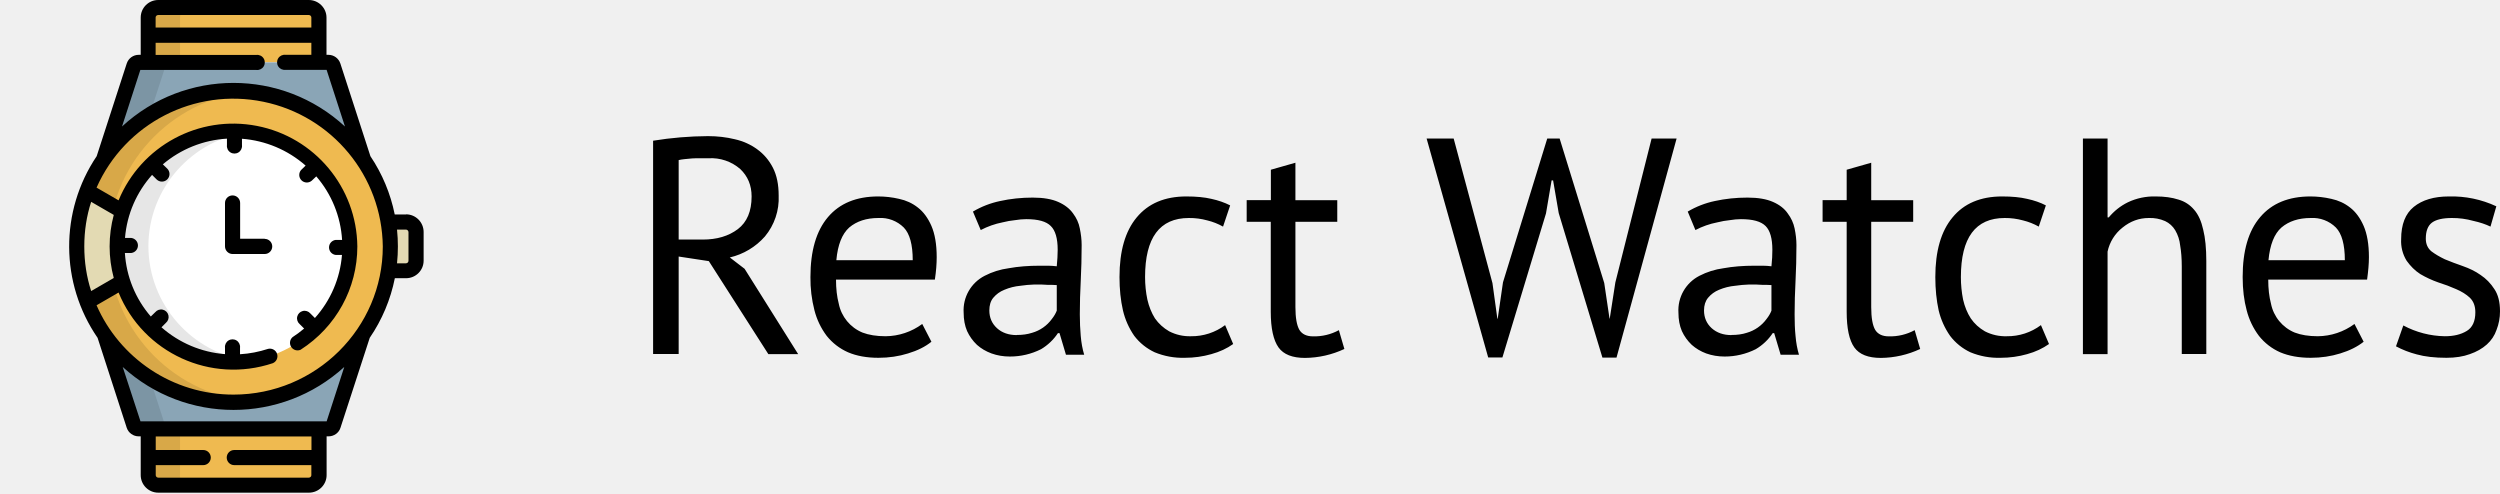
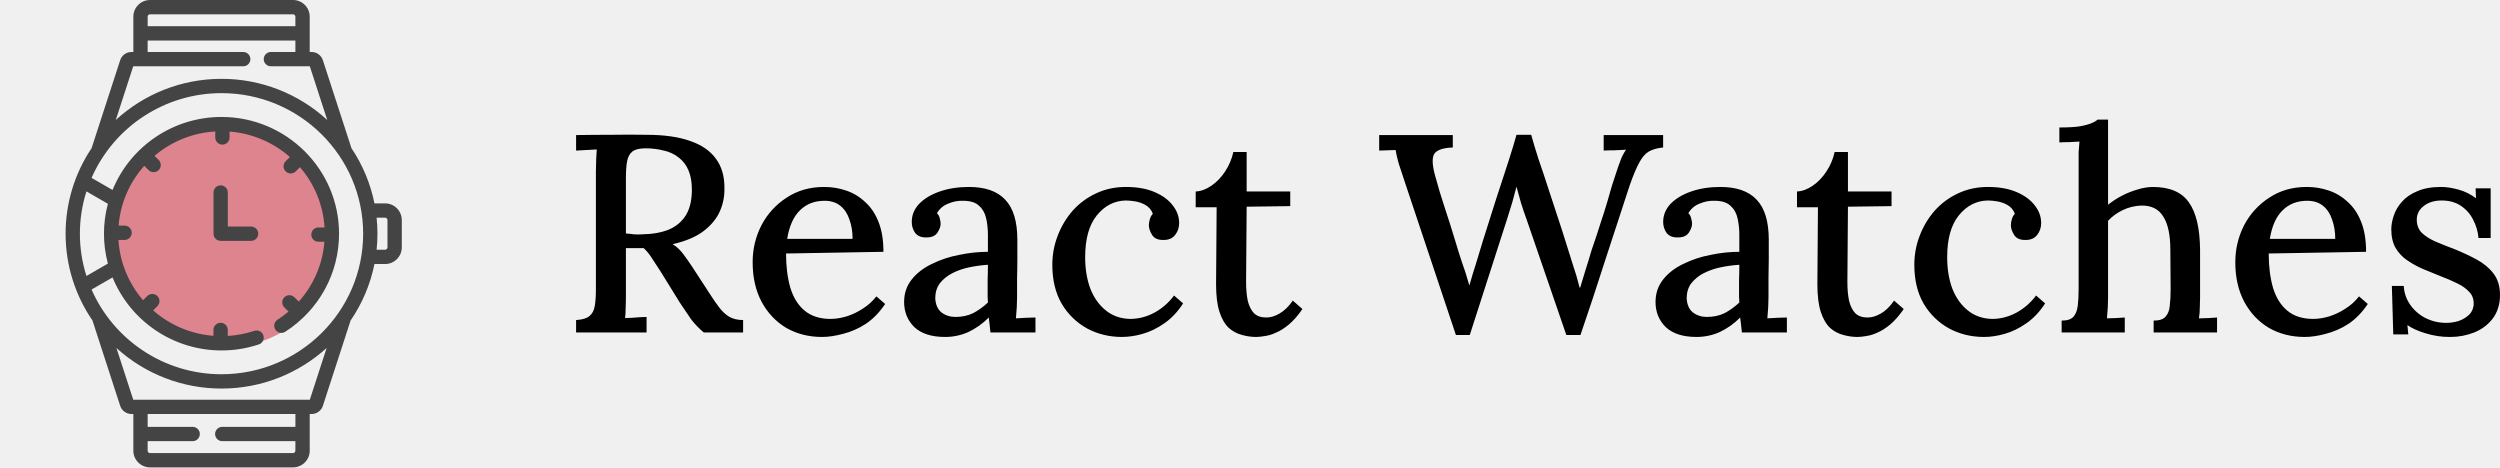
- <svg xmlns="http://www.w3.org/2000/svg" width="218" height="43" fill="none">
-   <g clip-path="url(#a)">
-     <path d="M35.4 19.35h-1.53a13.58 13.58 0 0 1 0 4.26h1.53c.48 0 .87-.4.87-.88v-2.5c0-.49-.4-.88-.87-.88Z" fill="#E3DAB3" />
-     <path d="M12.91 37.4v4.03c0 .48.4.87.88.87h13.14c.48 0 .88-.4.88-.87V37.4H12.9Z" fill="#EFBA50" />
-     <path opacity=".1" d="M15.7 41.43V37.4H12.9v4.03c0 .48.4.87.88.87h2.78a.88.88 0 0 1-.88-.87Z" fill="#000" />
-     <path d="M20.36 35.06c-4.67 0-8.8-2.33-11.26-5.88l2.57 7.91c.06.18.23.3.42.3h16.55c.19 0 .35-.12.41-.3l2.57-7.9a13.69 13.69 0 0 1-11.26 5.87Z" fill="#8AA5B6" />
-     <path opacity=".1" d="m14.4 37.1-1.34-4.14a13.7 13.7 0 0 1-3.96-3.78l2.57 7.91c.06.18.23.3.42.3h2.73a.44.44 0 0 1-.42-.3Z" fill="#000" />
-     <path d="M27.8 5.44v-3.9c0-.49-.39-.88-.87-.88H13.8c-.48 0-.88.4-.88.87v3.9h14.9Z" fill="#EFBA50" />
-     <path opacity=".1" d="M15.7 5.44v-3.9c0-.49.39-.88.87-.88h-2.78c-.48 0-.88.4-.88.87v3.9h2.78Z" fill="#000" />
-     <path d="M20.36 7.9c4.72 0 8.88 2.38 11.34 5.99l-2.65-8.15a.44.44 0 0 0-.41-.3H12.09a.44.44 0 0 0-.42.3l-2.65 8.15A13.69 13.69 0 0 1 20.36 7.9Z" fill="#8AA5B6" />
-     <path d="M20.36 35.06c7.55 0 13.68-6.08 13.68-13.58S27.9 7.9 20.36 7.9A13.63 13.63 0 0 0 6.7 21.48c0 7.5 6.12 13.58 13.67 13.58Z" fill="#EFBA50" />
-     <path opacity=".1" d="m13.05 10 1.39-4.26c.06-.18.22-.3.41-.3H12.1a.44.44 0 0 0-.42.3l-2.65 8.15a13.7 13.7 0 0 1 4.03-3.88Z" fill="#000" />
-     <path opacity=".1" d="M9.47 21.48c0-7.03 5.38-12.81 12.28-13.5a13.63 13.63 0 0 0-15.07 13.5 13.63 13.63 0 0 0 15.07 13.5 13.61 13.61 0 0 1-12.28-13.5Z" fill="#000" />
-     <path d="M20.36 31.55c-5.6 0-10.14-4.52-10.14-10.07 0-5.55 4.55-10.07 10.14-10.07 5.6 0 10.15 4.52 10.15 10.07 0 5.55-4.55 10.07-10.15 10.07Z" fill="#fff" />
-     <path opacity=".1" d="M12.94 21.48c0-5.1 3.83-9.32 8.78-9.98a10.12 10.12 0 0 0-11.5 9.98 10.12 10.12 0 0 0 11.5 9.98 10.11 10.11 0 0 1-8.78-9.98Z" fill="#000" />
-     <path d="M10.22 21.48c0-1.07.16-2.1.47-3.06l-3.1-1.8a13.45 13.45 0 0 0 0 9.71l3.1-1.8c-.3-.96-.47-1.98-.47-3.05Z" fill="#E3DAB3" />
-     <path d="M23.08 20.82h-2.14V17.7a.66.66 0 0 0-1.32 0v3.79c0 .36.3.66.66.66h2.8a.66.66 0 1 0 0-1.32Z" fill="#000" />
-     <path d="M35.4 18.7h-.98a14.1 14.1 0 0 0-2.12-5.08l-2.62-8.08a1.1 1.1 0 0 0-1.04-.76h-.17V1.53c0-.84-.7-1.53-1.54-1.53H13.8c-.85 0-1.53.69-1.53 1.53v3.25h-.17c-.48 0-.9.3-1.05.76l-2.62 8.08a14.08 14.08 0 0 0 .08 15.84l2.54 7.84c.15.45.57.75 1.05.75h.17v3.38c0 .84.68 1.53 1.53 1.53h13.14c.85 0 1.54-.69 1.54-1.53v-3.38h.17c.47 0 .9-.3 1.04-.75l2.55-7.84a14.1 14.1 0 0 0 2.19-5.2h.98c.84 0 1.53-.68 1.53-1.53v-2.5c0-.85-.69-1.54-1.53-1.54ZM13.57 1.52c0-.11.1-.21.22-.21h13.14c.12 0 .22.1.22.21v.88H13.57v-.88ZM12.25 6.1h10.1a.66.66 0 1 0 0-1.31h-8.78V3.73h13.58v1.05H24.9a.66.66 0 1 0 0 1.31h3.58l1.6 4.94a14.33 14.33 0 0 0-19.44 0l1.6-4.94Zm-4.9 15.39c0-1.35.2-2.66.6-3.89l1.97 1.14a10.64 10.64 0 0 0 0 5.5l-1.97 1.14c-.4-1.23-.6-2.54-.6-3.89Zm19.8 17.75h-6.72a.66.66 0 0 0 0 1.32h6.72v.88c0 .11-.1.21-.22.21H13.8a.22.22 0 0 1-.22-.21v-.88h4.14a.66.66 0 0 0 0-1.32h-4.14v-1.18h13.58v1.18Zm1.33-2.5H12.25L10.7 32a14.33 14.33 0 0 0 19.32 0l-1.54 4.75Zm-8.12-2.33c-5.34 0-9.94-3.21-11.94-7.79l1.92-1.11a10.82 10.82 0 0 0 13.45 6.16.66.66 0 0 0-.41-1.25c-.8.26-1.61.42-2.45.47v-.56a.66.66 0 1 0-1.31 0v.55a9.49 9.49 0 0 1-5.54-2.34l.39-.39a.66.66 0 1 0-.93-.93l-.39.38a9.34 9.34 0 0 1-2.26-5.54h.56a.66.66 0 0 0 0-1.31h-.55c.17-2.1 1.03-4.01 2.36-5.5l.4.4a.66.66 0 0 0 .93-.01.66.66 0 0 0 0-.93l-.39-.38a9.49 9.49 0 0 1 5.59-2.24v.56a.66.66 0 1 0 1.31 0v-.55a9.49 9.49 0 0 1 5.55 2.34l-.4.39a.66.66 0 0 0 .93.93l.4-.38a9.34 9.34 0 0 1 2.25 5.54h-.56a.66.66 0 0 0 0 1.31h.55a9.33 9.33 0 0 1-2.36 5.5l-.4-.4a.66.66 0 1 0-.92.94l.38.38c-.32.27-.66.52-1.01.75a.66.66 0 0 0 .7 1.1c3.1-1.99 4.95-5.36 4.95-9.01a10.82 10.82 0 0 0-20.82-4.02l-1.92-1.11a13.04 13.04 0 0 1 24.96 5.13c0 7.12-5.84 12.92-13.02 12.92Zm15.26-11.67c0 .12-.1.22-.22.22h-.78a14.27 14.27 0 0 0 0-2.94h.78c.11 0 .22.1.22.22v2.5Z" fill="#000" />
-   </g>
-   <path d="M56.95 12.27a30.86 30.86 0 0 1 4.78-.4c.83 0 1.6.09 2.34.27.75.17 1.4.47 1.96.88.57.41 1.03.95 1.37 1.61.34.67.5 1.47.5 2.42a5.2 5.2 0 0 1-1.2 3.57 5.84 5.84 0 0 1-3.06 1.83l1.29.99 4.67 7.44H67l-5.19-8.11-2.63-.4v8.5h-2.23v-18.6Zm4.84 1.53h-.73a9.46 9.46 0 0 0-1.4.08c-.2.02-.35.05-.48.08v6.93h2.1c1.23 0 2.25-.3 3.06-.91.8-.61 1.2-1.56 1.2-2.85 0-.97-.33-1.76-.99-2.39a3.86 3.86 0 0 0-2.76-.94ZM81.22 29.8c-.53.43-1.21.77-2.04 1.02-.8.25-1.66.38-2.58.38-1.02 0-1.9-.16-2.65-.48a4.9 4.9 0 0 1-1.86-1.43 6.3 6.3 0 0 1-1.07-2.23 11.1 11.1 0 0 1-.35-2.9c0-2.29.51-4.03 1.53-5.23 1.02-1.2 2.48-1.8 4.38-1.8.6 0 1.22.07 1.82.21.61.13 1.16.38 1.64.76.48.37.88.91 1.18 1.6.3.69.46 1.6.46 2.72 0 .59-.05 1.24-.16 1.96H72.9c0 .79.08 1.49.24 2.1A3.45 3.45 0 0 0 75.21 29c.55.21 1.22.32 2.01.32a5.45 5.45 0 0 0 3.2-1.07l.8 1.55ZM76.6 19.01c-1.05 0-1.9.28-2.55.83-.62.56-1 1.5-1.12 2.85h6.66c0-1.36-.26-2.31-.78-2.85a2.87 2.87 0 0 0-2.2-.83ZM84.84 18.45a7.74 7.74 0 0 1 2.37-.92c.9-.2 1.86-.3 2.84-.3.93 0 1.67.13 2.23.38.57.25 1 .59 1.29 1 .3.4.5.83.59 1.31.1.49.16.97.16 1.45 0 1.08-.03 2.12-.08 3.14a55.3 55.3 0 0 0-.08 2.9c0 .67.03 1.3.08 1.88.05.6.15 1.14.3 1.64h-1.59l-.56-1.88h-.14a4.57 4.57 0 0 1-1.47 1.4 6.02 6.02 0 0 1-2.72.64c-.57 0-1.1-.09-1.6-.27-.49-.18-.91-.43-1.27-.75a3.9 3.9 0 0 1-.86-1.2c-.2-.47-.3-1-.3-1.6a3.38 3.38 0 0 1 1.83-3.22 6.4 6.4 0 0 1 2.1-.66c.82-.15 1.72-.22 2.7-.22h.73c.25 0 .5.02.76.05.05-.53.08-1.02.08-1.44 0-.99-.2-1.68-.6-2.07-.39-.4-1.1-.6-2.14-.6-.3 0-.64.03-1 .09-.34.03-.7.1-1.07.19a6.99 6.99 0 0 0-1.9.67l-.68-1.61Zm3.82 10.76c.5 0 .94-.06 1.34-.19a3.22 3.22 0 0 0 1.72-1.2c.2-.25.34-.5.43-.73v-2.23c-.25-.02-.51-.02-.78-.02a10.55 10.55 0 0 0-2.4.08 4.7 4.7 0 0 0-1.39.35c-.4.16-.71.39-.97.7-.23.28-.34.65-.34 1.1 0 .62.22 1.14.67 1.55.44.4 1.02.6 1.72.6ZM107.53 30c-.53.38-1.17.68-1.9.88-.74.21-1.5.32-2.31.32a6.4 6.4 0 0 1-2.63-.48 4.77 4.77 0 0 1-1.78-1.43 6.5 6.5 0 0 1-.99-2.23c-.2-.87-.3-1.84-.3-2.9 0-2.27.5-4 1.5-5.2 1.01-1.22 2.45-1.83 4.33-1.83.86 0 1.59.07 2.18.21.6.13 1.15.32 1.64.57l-.62 1.85a5.46 5.46 0 0 0-1.37-.54 5.84 5.84 0 0 0-1.61-.21c-2.55 0-3.82 1.72-3.82 5.15 0 .68.07 1.34.2 1.96.14.61.36 1.16.66 1.64.33.47.74.84 1.24 1.13a3.9 3.9 0 0 0 1.9.43 4.86 4.86 0 0 0 2.98-.97l.7 1.64ZM108.72 17.45h2.1V14.8l2.14-.61v3.27h3.65v1.88h-3.65v7.44c0 .93.12 1.6.35 1.99.23.37.63.56 1.18.56a4.47 4.47 0 0 0 2.26-.54l.48 1.64a8.25 8.25 0 0 1-3.44.78c-1.09 0-1.86-.3-2.3-.91-.45-.63-.68-1.67-.68-3.12v-7.84h-2.1v-1.88ZM130.14 24.67l.43 3.12h.03l.46-3.17 3.86-12.54H136l3.89 12.6.46 3.1h.02l.49-3.16 3.16-12.54h2.18l-5.24 19.1h-1.23l-3.81-12.6-.49-2.85h-.13l-.49 2.88-3.8 12.56h-1.24l-5.37-19.09h2.36l3.38 12.6ZM147.17 18.45a7.75 7.75 0 0 1 2.36-.92c.91-.2 1.86-.3 2.85-.3.93 0 1.67.13 2.23.38.57.25 1 .59 1.28 1 .3.4.5.83.6 1.31.1.49.16.97.16 1.45 0 1.08-.03 2.12-.08 3.14a54.98 54.98 0 0 0-.08 2.9c0 .67.02 1.3.08 1.88.05.6.15 1.14.3 1.64h-1.6l-.56-1.88h-.13a4.55 4.55 0 0 1-1.48 1.4 6.03 6.03 0 0 1-2.71.64c-.57 0-1.1-.09-1.61-.27-.48-.18-.9-.43-1.26-.75a3.9 3.9 0 0 1-.86-1.2c-.2-.47-.3-1-.3-1.6a3.38 3.38 0 0 1 1.83-3.22 6.4 6.4 0 0 1 2.1-.66c.82-.15 1.72-.22 2.7-.22h.73c.25 0 .5.02.75.05.06-.53.08-1.02.08-1.44 0-.99-.2-1.68-.59-2.07-.4-.4-1.1-.6-2.15-.6-.3 0-.63.03-.99.09-.34.03-.7.1-1.07.19a6.98 6.98 0 0 0-1.91.67l-.67-1.61Zm3.81 10.76c.5 0 .95-.06 1.34-.19a3.23 3.23 0 0 0 1.72-1.2c.2-.25.34-.5.43-.73v-2.23c-.25-.02-.5-.02-.78-.02a10.55 10.55 0 0 0-2.39.08 4.7 4.7 0 0 0-1.4.35c-.39.16-.7.39-.96.7-.23.28-.35.65-.35 1.1 0 .62.22 1.14.67 1.55.45.4 1.02.6 1.72.6ZM158.93 17.45h2.1V14.8l2.14-.61v3.27h3.66v1.88h-3.66v7.44c0 .93.12 1.6.35 1.99.23.37.63.56 1.18.56a4.47 4.47 0 0 0 2.26-.54l.48 1.64a8.25 8.25 0 0 1-3.43.78c-1.1 0-1.87-.3-2.31-.91-.45-.63-.67-1.67-.67-3.12v-7.84h-2.1v-1.88ZM178.67 30c-.54.38-1.17.68-1.9.88-.74.21-1.51.32-2.32.32a6.4 6.4 0 0 1-2.63-.48 4.77 4.77 0 0 1-1.77-1.43 6.52 6.52 0 0 1-1-2.23c-.19-.87-.29-1.84-.29-2.9 0-2.27.5-4 1.5-5.2 1-1.22 2.45-1.83 4.33-1.83.86 0 1.58.07 2.17.21.61.13 1.16.32 1.64.57l-.62 1.85a5.46 5.46 0 0 0-1.37-.54 5.85 5.85 0 0 0-1.6-.21c-2.55 0-3.82 1.72-3.82 5.15a10 10 0 0 0 .19 1.96c.14.61.36 1.16.67 1.64.32.47.73.84 1.23 1.13a3.9 3.9 0 0 0 1.91.43 4.86 4.86 0 0 0 2.98-.97l.7 1.64ZM190.25 30.88v-7.65c0-.7-.05-1.31-.14-1.83a3.26 3.26 0 0 0-.43-1.32 2.03 2.03 0 0 0-.88-.8 3.2 3.2 0 0 0-1.43-.27c-.84 0-1.6.28-2.28.83a3.62 3.62 0 0 0-1.31 2.1v8.94h-2.15v-18.8h2.15v6.88h.1c.47-.56 1.02-1 1.67-1.32a5.3 5.3 0 0 1 2.44-.51c.75 0 1.4.09 1.96.27.56.16 1.01.46 1.37.88.38.43.64 1.02.8 1.75.18.72.27 1.63.27 2.74v8.1h-2.14ZM206.11 29.8c-.54.43-1.22.77-2.04 1.02-.8.25-1.66.38-2.58.38-1.02 0-1.9-.16-2.66-.48a4.9 4.9 0 0 1-1.85-1.43 6.27 6.27 0 0 1-1.07-2.23c-.23-.85-.35-1.82-.35-2.9 0-2.29.5-4.03 1.53-5.23 1.02-1.2 2.48-1.8 4.38-1.8.6 0 1.21.07 1.82.21.61.13 1.16.38 1.64.76.48.37.88.91 1.18 1.6.3.69.46 1.6.46 2.72 0 .59-.06 1.24-.16 1.96h-8.62c0 .79.08 1.49.24 2.1A3.45 3.45 0 0 0 200.1 29c.55.21 1.22.32 2.01.32a5.46 5.46 0 0 0 3.2-1.07l.8 1.55Zm-4.62-10.79c-1.05 0-1.9.28-2.55.83-.63.56-1 1.5-1.13 2.85h6.66c0-1.36-.26-2.31-.78-2.85a2.87 2.87 0 0 0-2.2-.83ZM215.85 27.23c0-.54-.16-.96-.48-1.27-.32-.3-.73-.55-1.2-.75-.47-.21-1-.41-1.57-.59a8.84 8.84 0 0 1-1.55-.72c-.47-.3-.86-.7-1.19-1.16a3.24 3.24 0 0 1-.48-1.88c0-1.29.37-2.23 1.1-2.82.74-.6 1.76-.91 3.06-.91a9.18 9.18 0 0 1 4.14.86l-.51 1.77c-.41-.2-.91-.37-1.5-.5a6.82 6.82 0 0 0-1.86-.25c-.79 0-1.37.13-1.74.4-.36.27-.54.74-.54 1.4 0 .46.16.83.48 1.1.33.25.72.48 1.18.7.49.2 1 .4 1.56.59.57.2 1.1.45 1.56.78.48.32.88.73 1.2 1.23.33.49.49 1.13.49 1.93 0 .58-.1 1.11-.3 1.62-.17.5-.46.93-.85 1.28-.4.36-.9.64-1.48.84-.57.21-1.25.32-2.04.32-1.02 0-1.89-.1-2.6-.3a8.2 8.2 0 0 1-1.8-.7l.64-1.82a7.91 7.91 0 0 0 3.62.94c.77 0 1.4-.15 1.91-.46.5-.3.75-.85.75-1.63Z" fill="#000" />
-   <defs>
-     <clipPath id="a">
-       <path fill="#fff" d="M0 0h42.96v42.96H0z" />
-     </clipPath>
-   </defs>
+ <svg xmlns="http://www.w3.org/2000/svg" width="230" height="43" fill="none">
+   <path d="M53 30.585v-1.141c.573-.035.981-.156 1.224-.364.26-.207.426-.518.495-.933.07-.415.104-.943.104-1.583V15.773c0-.38.009-.744.026-1.09.018-.363.035-.674.052-.933-.295.017-.616.034-.963.052-.348.017-.66.034-.938.051v-1.426c1.06-.018 2.127-.026 3.203-.026 1.077-.018 2.162-.018 3.256 0 1.632 0 2.978.19 4.037.57 1.06.364 1.85.908 2.37 1.635.538.726.799 1.643.781 2.75a4.93 4.93 0 0 1-.416 2.075c-.295.674-.79 1.28-1.485 1.815-.694.537-1.65.943-2.865 1.22.347.207.66.492.938.856.278.363.564.77.86 1.219l1.588 2.438c.33.52.634.96.912 1.323s.59.649.937.856c.347.19.764.286 1.25.286v1.141h-3.62a7.735 7.735 0 0 1-1.172-1.22 73.84 73.84 0 0 1-1.016-1.504l-1.797-2.905-.729-1.116a4.82 4.82 0 0 0-.807-1.011h-1.641v4.28c0 .467-.009.89-.026 1.271 0 .363-.017.657-.052.882.208-.017.425-.026.65-.026.244-.017.478-.035.704-.052.243-.017.452-.026.625-.026v1.427H53Zm6.094-9.027c.955-.018 1.771-.165 2.449-.441.677-.294 1.198-.735 1.562-1.323.365-.605.547-1.384.547-2.335 0-.709-.104-1.305-.312-1.79a2.871 2.871 0 0 0-.886-1.167 3.292 3.292 0 0 0-1.38-.649 6.58 6.58 0 0 0-1.693-.207c-.556 0-.964.104-1.224.311-.243.208-.4.51-.469.908-.07.398-.104.908-.104 1.53v5.085c.26.017.503.043.73.078.242.017.503.017.78 0ZM75.624 31c-1.215 0-2.309-.277-3.281-.83-.955-.57-1.71-1.366-2.266-2.387-.556-1.037-.834-2.256-.834-3.657 0-1.21.27-2.344.808-3.398a6.683 6.683 0 0 1 2.318-2.543c.99-.657 2.135-.985 3.438-.985.729 0 1.415.112 2.057.337.66.225 1.242.58 1.745 1.064.521.466.93 1.08 1.224 1.841.296.744.443 1.652.443 2.724l-8.96.156c0 1.176.13 2.222.391 3.138.278.917.72 1.626 1.329 2.127.607.502 1.397.753 2.37.753.468 0 .963-.078 1.484-.234a6.08 6.08 0 0 0 1.51-.726 4.73 4.73 0 0 0 1.225-1.115l.807.7c-.52.778-1.12 1.392-1.797 1.842a6.884 6.884 0 0 1-2.083.908c-.695.19-1.337.285-1.928.285Zm-3.203-9.027h6.016c0-.657-.095-1.245-.286-1.764-.174-.536-.452-.96-.834-1.271-.382-.311-.868-.467-1.458-.467-.92 0-1.676.294-2.266.882-.59.57-.981 1.444-1.172 2.62ZM91.122 30.585c-.035-.277-.06-.519-.078-.726a9.353 9.353 0 0 0-.078-.649 6.612 6.612 0 0 1-1.901 1.349 5.244 5.244 0 0 1-2.11.441c-1.25 0-2.197-.303-2.839-.908-.625-.622-.938-1.392-.938-2.309 0-.795.235-1.487.704-2.075.468-.588 1.085-1.063 1.849-1.426a9.651 9.651 0 0 1 2.5-.83 12.86 12.86 0 0 1 2.657-.286v-1.53c0-.554-.053-1.064-.157-1.53-.104-.485-.32-.874-.65-1.168-.313-.311-.808-.467-1.485-.467a3.147 3.147 0 0 0-1.355.26 2.005 2.005 0 0 0-1.041.881.911.911 0 0 1 .26.493c.052.173.078.337.078.493 0 .242-.104.519-.312.83-.209.294-.565.432-1.068.415-.417 0-.738-.138-.964-.415a1.705 1.705 0 0 1-.312-1.012c0-.622.225-1.176.677-1.66.469-.484 1.102-.864 1.901-1.141.799-.277 1.693-.415 2.683-.415 1.493 0 2.604.389 3.333 1.167.747.778 1.12 2.006 1.12 3.684v1.79c0 .57-.008 1.14-.026 1.711v1.816c0 .26-.008.554-.026.882-.017.329-.043.675-.078 1.038l.912-.052c.312-.017.607-.026.885-.026v1.375h-4.141Zm-.234-6.226c-.556.035-1.129.113-1.72.234a6.169 6.169 0 0 0-1.562.544c-.469.243-.85.554-1.146.934-.278.38-.417.84-.417 1.375.035.588.226 1.02.573 1.297.365.277.79.415 1.276.415.608 0 1.146-.112 1.615-.337.469-.242.93-.57 1.38-.986a6.264 6.264 0 0 1-.025-.57V25.76c.017-.432.026-.9.026-1.4ZM103.221 31c-1.163 0-2.231-.26-3.203-.778a6.17 6.17 0 0 1-2.344-2.283c-.573-.986-.86-2.179-.86-3.58a7.3 7.3 0 0 1 .495-2.672 7.57 7.57 0 0 1 1.38-2.308 6.604 6.604 0 0 1 2.136-1.583c.834-.397 1.754-.596 2.761-.596 1.024 0 1.901.155 2.63.467.73.311 1.285.717 1.667 1.219.4.501.599 1.046.599 1.634 0 .415-.121.778-.364 1.09-.243.31-.591.466-1.042.466-.504.018-.86-.13-1.068-.44-.208-.329-.313-.632-.313-.908 0-.156.027-.329.079-.52.052-.207.147-.388.286-.544a1.492 1.492 0 0 0-.677-.804 2.923 2.923 0 0 0-.964-.337 5.51 5.51 0 0 0-.833-.078c-1.059.017-1.954.475-2.683 1.375-.712.882-1.068 2.161-1.068 3.839 0 1.072.157 2.032.469 2.88.33.847.808 1.521 1.433 2.023.625.501 1.371.76 2.24.778a4.67 4.67 0 0 0 2.265-.597 5.511 5.511 0 0 0 1.771-1.556l.834.726c-.504.778-1.085 1.392-1.745 1.842-.643.45-1.302.77-1.98.96a6.85 6.85 0 0 1-1.901.285ZM115.577 31c-.434 0-.868-.06-1.302-.182a2.906 2.906 0 0 1-1.224-.648c-.365-.346-.651-.839-.86-1.479-.208-.64-.312-1.487-.312-2.542l.052-7.082h-1.927v-1.452c.468-.017.946-.19 1.432-.519a4.66 4.66 0 0 0 1.276-1.323c.365-.553.617-1.15.756-1.79h1.224v3.632h4.011v1.349l-4.011.052-.052 6.926c0 .657.052 1.236.156 1.738.121.484.312.864.573 1.141.278.26.651.39 1.12.39.399 0 .807-.122 1.224-.364.434-.242.842-.64 1.224-1.193l.886.778c-.417.605-.834 1.08-1.251 1.427-.416.345-.816.596-1.198.752a3.502 3.502 0 0 1-1.041.311 4.85 4.85 0 0 1-.756.078ZM133.943 30.818l-4.635-13.878c-.261-.778-.469-1.41-.626-1.893-.138-.485-.234-.9-.286-1.245-.278.017-.538.026-.781.026s-.487.008-.73.025v-1.426h6.772v1.141c-.886.035-1.45.225-1.693.57-.226.347-.208 1.004.052 1.972.295 1.09.599 2.101.912 3.035.312.934.625 1.92.937 2.957.209.71.417 1.375.625 1.998.226.605.452 1.314.678 2.127h.026c.086-.277.182-.605.286-.986.122-.38.243-.77.365-1.167.121-.415.234-.787.338-1.116l.235-.778 1.224-3.865c.417-1.262.79-2.404 1.12-3.424.33-1.02.581-1.85.755-2.49h1.354c.174.64.4 1.392.678 2.257.295.847.59 1.729.885 2.646l.86 2.62c.277.83.512 1.556.703 2.178.225.71.451 1.427.677 2.154.243.709.46 1.444.651 2.204h.052l.495-1.634c.191-.588.373-1.184.547-1.79.347-1.003.634-1.867.859-2.594a51.08 51.08 0 0 0 .599-1.893c.157-.537.296-1.02.417-1.453.139-.432.278-.856.417-1.271.104-.329.226-.675.364-1.038.139-.38.313-.717.521-1.011l-1.067.052c-.365 0-.695.008-.99.025v-1.426h5.469v1.141c-.521.052-.955.173-1.302.363-.33.19-.625.528-.886 1.012-.26.467-.555 1.167-.885 2.101l-2.266 6.926a344.707 344.707 0 0 1-2.266 6.848h-1.302l-3.646-10.61a31.58 31.58 0 0 1-.521-1.53 87.893 87.893 0 0 0-.417-1.504c-.121.484-.252.968-.391 1.453-.139.466-.286.942-.442 1.426l-3.464 10.765h-1.277ZM160.253 30.585a18.798 18.798 0 0 1-.079-.726 8.996 8.996 0 0 0-.078-.649 6.608 6.608 0 0 1-1.901 1.349 5.243 5.243 0 0 1-2.11.441c-1.25 0-2.196-.303-2.838-.908-.626-.622-.938-1.392-.938-2.309 0-.795.234-1.487.703-2.075.469-.588 1.085-1.063 1.849-1.426a9.654 9.654 0 0 1 2.501-.83 12.85 12.85 0 0 1 2.656-.286v-1.53a7.04 7.04 0 0 0-.156-1.53c-.104-.485-.321-.874-.651-1.168-.313-.311-.808-.467-1.485-.467a3.146 3.146 0 0 0-1.354.26 2.002 2.002 0 0 0-1.042.881.914.914 0 0 1 .261.493c.052.173.078.337.078.493 0 .242-.105.519-.313.83-.208.294-.564.432-1.068.415-.416 0-.738-.138-.963-.415a1.702 1.702 0 0 1-.313-1.012c0-.622.226-1.176.677-1.66.469-.484 1.103-.864 1.902-1.141.798-.277 1.692-.415 2.682-.415 1.493 0 2.605.389 3.334 1.167.746.778 1.12 2.006 1.12 3.684v1.79c0 .57-.009 1.14-.026 1.711v1.816c0 .26-.009.554-.026.882a26.98 26.98 0 0 1-.078 1.038l.911-.052c.313-.017.608-.026.886-.026v1.375h-4.141Zm-.235-6.226a12.43 12.43 0 0 0-1.719.234 6.174 6.174 0 0 0-1.563.544 3.4 3.4 0 0 0-1.145.934c-.278.38-.417.84-.417 1.375.035.588.226 1.02.573 1.297.364.277.79.415 1.276.415.608 0 1.146-.112 1.615-.337.469-.242.929-.57 1.38-.986a6.411 6.411 0 0 1-.026-.57V25.76c.017-.432.026-.9.026-1.4ZM170.897 31c-.434 0-.868-.06-1.302-.182a2.906 2.906 0 0 1-1.224-.648c-.365-.346-.652-.839-.86-1.479-.208-.64-.312-1.487-.312-2.542l.052-7.082h-1.928v-1.452c.469-.017.947-.19 1.433-.519.486-.329.911-.77 1.276-1.323.365-.553.616-1.15.755-1.79h1.224v3.632h4.011v1.349l-4.011.052-.052 6.926c0 .657.052 1.236.157 1.738.121.484.312.864.573 1.141.277.26.651.39 1.119.39.4 0 .808-.122 1.225-.364.434-.242.842-.64 1.224-1.193l.885.778c-.417.605-.833 1.08-1.25 1.427-.417.345-.816.596-1.198.752a3.499 3.499 0 0 1-1.042.311 4.828 4.828 0 0 1-.755.078ZM182.525 31c-1.163 0-2.231-.26-3.203-.778a6.172 6.172 0 0 1-2.344-2.283c-.573-.986-.86-2.179-.86-3.58 0-.934.165-1.824.495-2.672a7.56 7.56 0 0 1 1.381-2.308 6.595 6.595 0 0 1 2.135-1.583c.834-.397 1.754-.596 2.761-.596 1.025 0 1.901.155 2.631.467.729.311 1.285.717 1.667 1.219.399.501.599 1.046.599 1.634 0 .415-.122.778-.365 1.09-.243.31-.59.466-1.042.466-.503.018-.859-.13-1.068-.44-.208-.329-.312-.632-.312-.908 0-.156.026-.329.078-.52.052-.207.147-.388.286-.544a1.488 1.488 0 0 0-.677-.804 2.918 2.918 0 0 0-.963-.337 5.522 5.522 0 0 0-.834-.078c-1.059.017-1.953.475-2.682 1.375-.712.882-1.068 2.161-1.068 3.839 0 1.072.156 2.032.468 2.88.33.847.808 1.521 1.433 2.023.625.501 1.372.76 2.24.778.781 0 1.536-.2 2.266-.597a5.532 5.532 0 0 0 1.771-1.556l.833.726c-.503.778-1.085 1.392-1.745 1.842-.642.45-1.302.77-1.979.96-.66.19-1.294.285-1.902.285ZM198.135 29.495c.521 0 .886-.12 1.094-.363.226-.242.356-.579.391-1.011.052-.433.078-.934.078-1.505l-.026-3.632c0-1.366-.217-2.386-.651-3.06-.417-.692-1.094-1.03-2.032-1.012a4.278 4.278 0 0 0-1.693.415c-.538.26-.989.588-1.354.986v7.055a18.591 18.591 0 0 1-.104 1.92c.278-.017.556-.026.833-.026.295-.017.565-.035.808-.052v1.375h-5.808v-1.09c.521 0 .885-.12 1.094-.363.208-.242.338-.579.39-1.011.052-.433.078-.934.078-1.505V14.01c.018-.311.044-.64.079-.986a156.5 156.5 0 0 1-.938.052c-.33 0-.634.009-.912.026v-1.375c.782 0 1.407-.034 1.876-.103.468-.087.824-.182 1.067-.286.261-.104.452-.216.573-.337h.964v7.834a7.746 7.746 0 0 1 2.709-1.4 4.777 4.777 0 0 1 1.406-.234c1.545 0 2.648.467 3.308 1.4.677.934 1.024 2.396 1.042 4.384v4.384c0 .312-.009.632-.026.96 0 .311-.026.631-.079.96.278-.017.565-.026.86-.026.295-.017.564-.035.807-.052v1.375h-5.834v-1.09ZM212.029 31c-1.216 0-2.31-.277-3.282-.83-.955-.57-1.71-1.366-2.266-2.387-.555-1.037-.833-2.256-.833-3.657 0-1.21.269-2.344.807-3.398a6.684 6.684 0 0 1 2.318-2.543c.99-.657 2.136-.985 3.438-.985a6.19 6.19 0 0 1 2.058.337c.659.225 1.241.58 1.745 1.064.52.466.929 1.08 1.224 1.841.295.744.442 1.652.442 2.724l-8.959.156c0 1.176.13 2.222.391 3.138.278.917.72 1.626 1.328 2.127.608.502 1.398.753 2.37.753.469 0 .964-.078 1.485-.234a6.085 6.085 0 0 0 1.51-.726 4.735 4.735 0 0 0 1.224-1.115l.808.7c-.521.778-1.12 1.392-1.797 1.842a6.895 6.895 0 0 1-2.084.908c-.694.19-1.337.285-1.927.285Zm-3.204-9.027h6.017c0-.657-.096-1.245-.287-1.764-.174-.536-.451-.96-.833-1.271-.382-.311-.869-.467-1.459-.467-.92 0-1.675.294-2.266.882-.59.57-.981 1.444-1.172 2.62ZM225.416 31a7.324 7.324 0 0 1-2.266-.337c-.694-.208-1.25-.459-1.667-.753l.079.857h-1.381l-.13-4.462h1.094c.035.64.234 1.219.599 1.738a3.82 3.82 0 0 0 1.406 1.219 4.21 4.21 0 0 0 1.902.441c.399 0 .79-.06 1.172-.182.382-.138.703-.337.963-.596a1.42 1.42 0 0 0 .391-1.012c0-.432-.139-.787-.417-1.064-.26-.293-.625-.553-1.094-.778-.451-.225-.972-.45-1.562-.674-.521-.208-1.051-.424-1.589-.649a8.503 8.503 0 0 1-1.459-.804 3.52 3.52 0 0 1-1.067-1.141c-.261-.467-.391-1.038-.391-1.712 0-.398.078-.822.234-1.271.156-.467.408-.89.756-1.271.347-.398.816-.718 1.406-.96.59-.26 1.32-.39 2.188-.39.469 0 .989.079 1.562.234a4.67 4.67 0 0 1 1.641.804l-.026-.908h1.381v4.566h-1.12a4.313 4.313 0 0 0-.495-1.686 3.303 3.303 0 0 0-1.12-1.271c-.486-.329-1.077-.493-1.771-.493-.677 0-1.233.173-1.667.519-.417.328-.625.743-.625 1.245 0 .501.156.908.469 1.219.33.311.755.58 1.276.804.521.225 1.085.45 1.693.675.729.294 1.415.613 2.057.96.643.345 1.164.778 1.563 1.296.399.52.599 1.176.599 1.972 0 .865-.226 1.59-.677 2.179-.434.57-.999.994-1.693 1.271a5.93 5.93 0 0 1-2.214.415Z" fill="#000" />
+   <ellipse cx="20.5" cy="22" rx="10.5" ry="10" fill="#D76472" fill-opacity=".77" />
+   <path d="M23.103 20.842h-2.145V17.71a.658.658 0 1 0-1.316 0v3.79c0 .363.294.658.658.658h2.803a.658.658 0 1 0 0-1.316Z" fill="#444" />
+   <path d="M35.43 18.71h-.98a14.115 14.115 0 0 0-2.115-5.076l-2.63-8.093a1.094 1.094 0 0 0-1.042-.758h-.17V1.536C28.493.689 27.804 0 26.957 0H13.803c-.846 0-1.535.689-1.535 1.536v3.247h-.17c-.476 0-.896.304-1.043.758l-2.63 8.093a14.095 14.095 0 0 0-2.39 7.866c0 2.957.912 5.707 2.472 7.986l2.548 7.845c.148.453.567.758 1.044.758h.169v3.375c0 .847.689 1.536 1.536 1.536h13.154c.847 0 1.536-.689 1.536-1.536V38.09h.169c.477 0 .896-.305 1.043-.758l2.55-7.848a14.118 14.118 0 0 0 2.194-5.193h.98c.846 0 1.535-.69 1.535-1.536v-2.508c0-.847-.689-1.536-1.536-1.536ZM13.583 1.536c0-.12.1-.22.22-.22h13.154c.119 0 .219.1.219.22v.877H13.584v-.877Zm-1.326 4.563h10.12a.658.658 0 1 0 0-1.316h-8.794V3.73h13.593v1.053h-2.255a.658.658 0 1 0 0 1.316h3.581l1.605 4.94a14.344 14.344 0 0 0-9.727-3.786c-3.751 0-7.17 1.438-9.728 3.786l1.605-4.94ZM7.35 21.5c0-1.355.212-2.661.603-3.89l1.973 1.14a10.65 10.65 0 0 0 0 5.5l-1.973 1.14a12.797 12.797 0 0 1-.603-3.89Zm19.826 17.77h-6.73a.658.658 0 1 0 0 1.317h6.73v.877c0 .12-.1.22-.22.22H13.803c-.118 0-.219-.1-.219-.22v-.877h4.142a.658.658 0 0 0 0-1.317h-4.142V38.09h13.593v1.181Zm1.326-2.497H12.258l-1.545-4.757a14.345 14.345 0 0 0 9.668 3.731c3.721 0 7.116-1.415 9.668-3.732l-1.546 4.758Zm-8.122-2.342c-5.346 0-9.95-3.212-11.956-7.794l1.93-1.114a10.83 10.83 0 0 0 10.026 6.718 10.84 10.84 0 0 0 3.433-.555.658.658 0 1 0-.416-1.249c-.79.263-1.61.419-2.443.468v-.552a.658.658 0 1 0-1.317 0v.543a9.498 9.498 0 0 1-5.548-2.342l.39-.386a.658.658 0 1 0-.928-.934l-.389.385a9.344 9.344 0 0 1-2.262-5.544h.562a.658.658 0 0 0 0-1.317h-.55a9.35 9.35 0 0 1 2.361-5.503l.397.393a.656.656 0 0 0 .93-.003.658.658 0 0 0-.003-.931l-.38-.378a9.497 9.497 0 0 1 5.588-2.242v.553a.658.658 0 0 0 1.316 0v-.543a9.497 9.497 0 0 1 5.549 2.342l-.39.386a.658.658 0 1 0 .928.934l.388-.385a9.345 9.345 0 0 1 2.263 5.544h-.562a.658.658 0 0 0 0 1.317h.55a9.34 9.34 0 0 1-2.36 5.505l-.398-.395a.658.658 0 1 0-.927.934l.381.379c-.318.269-.656.52-1.013.75a.658.658 0 0 0 .712 1.107c3.1-1.994 4.951-5.367 4.951-9.022 0-5.922-4.85-10.74-10.814-10.74a10.83 10.83 0 0 0-10.026 6.717l-1.93-1.114A13.05 13.05 0 0 1 20.38 8.569c7.185 0 13.03 5.801 13.03 12.931 0 7.13-5.845 12.93-13.03 12.93Zm15.268-11.677c0 .12-.1.22-.22.22h-.779a14.263 14.263 0 0 0 0-2.948h.78c.118 0 .219.101.219.22v2.508Z" fill="#444" />
</svg>
